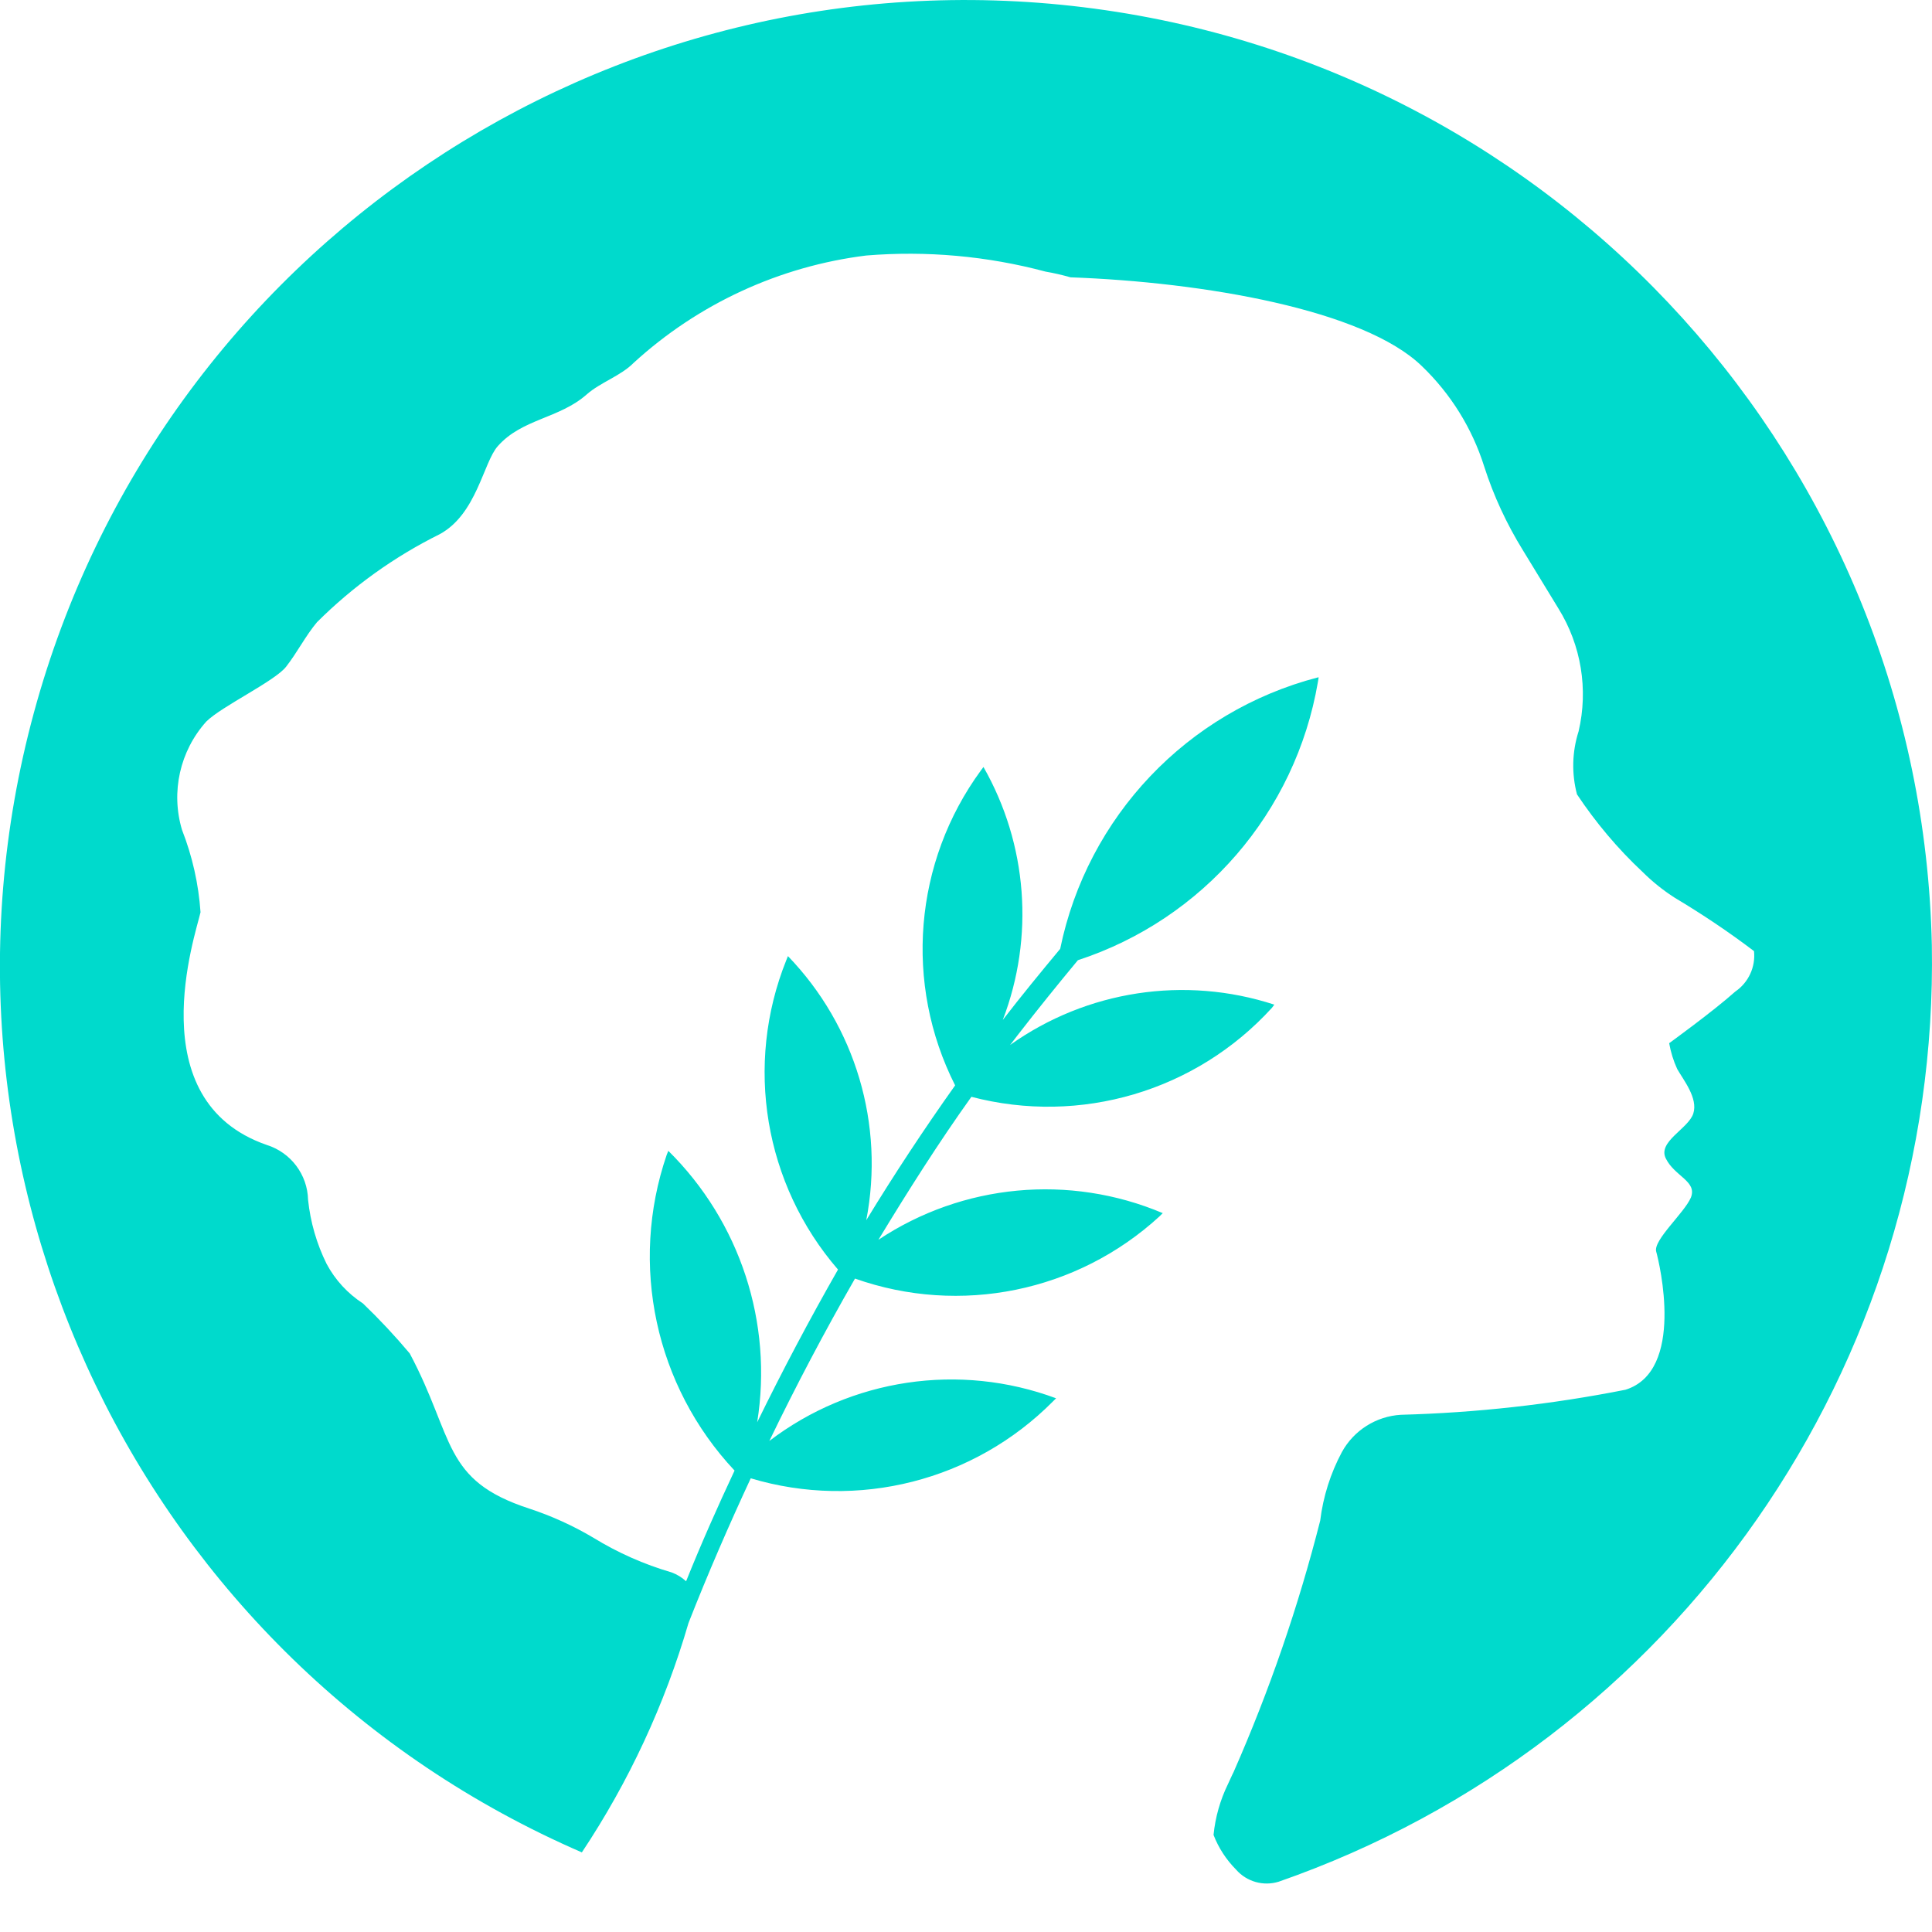
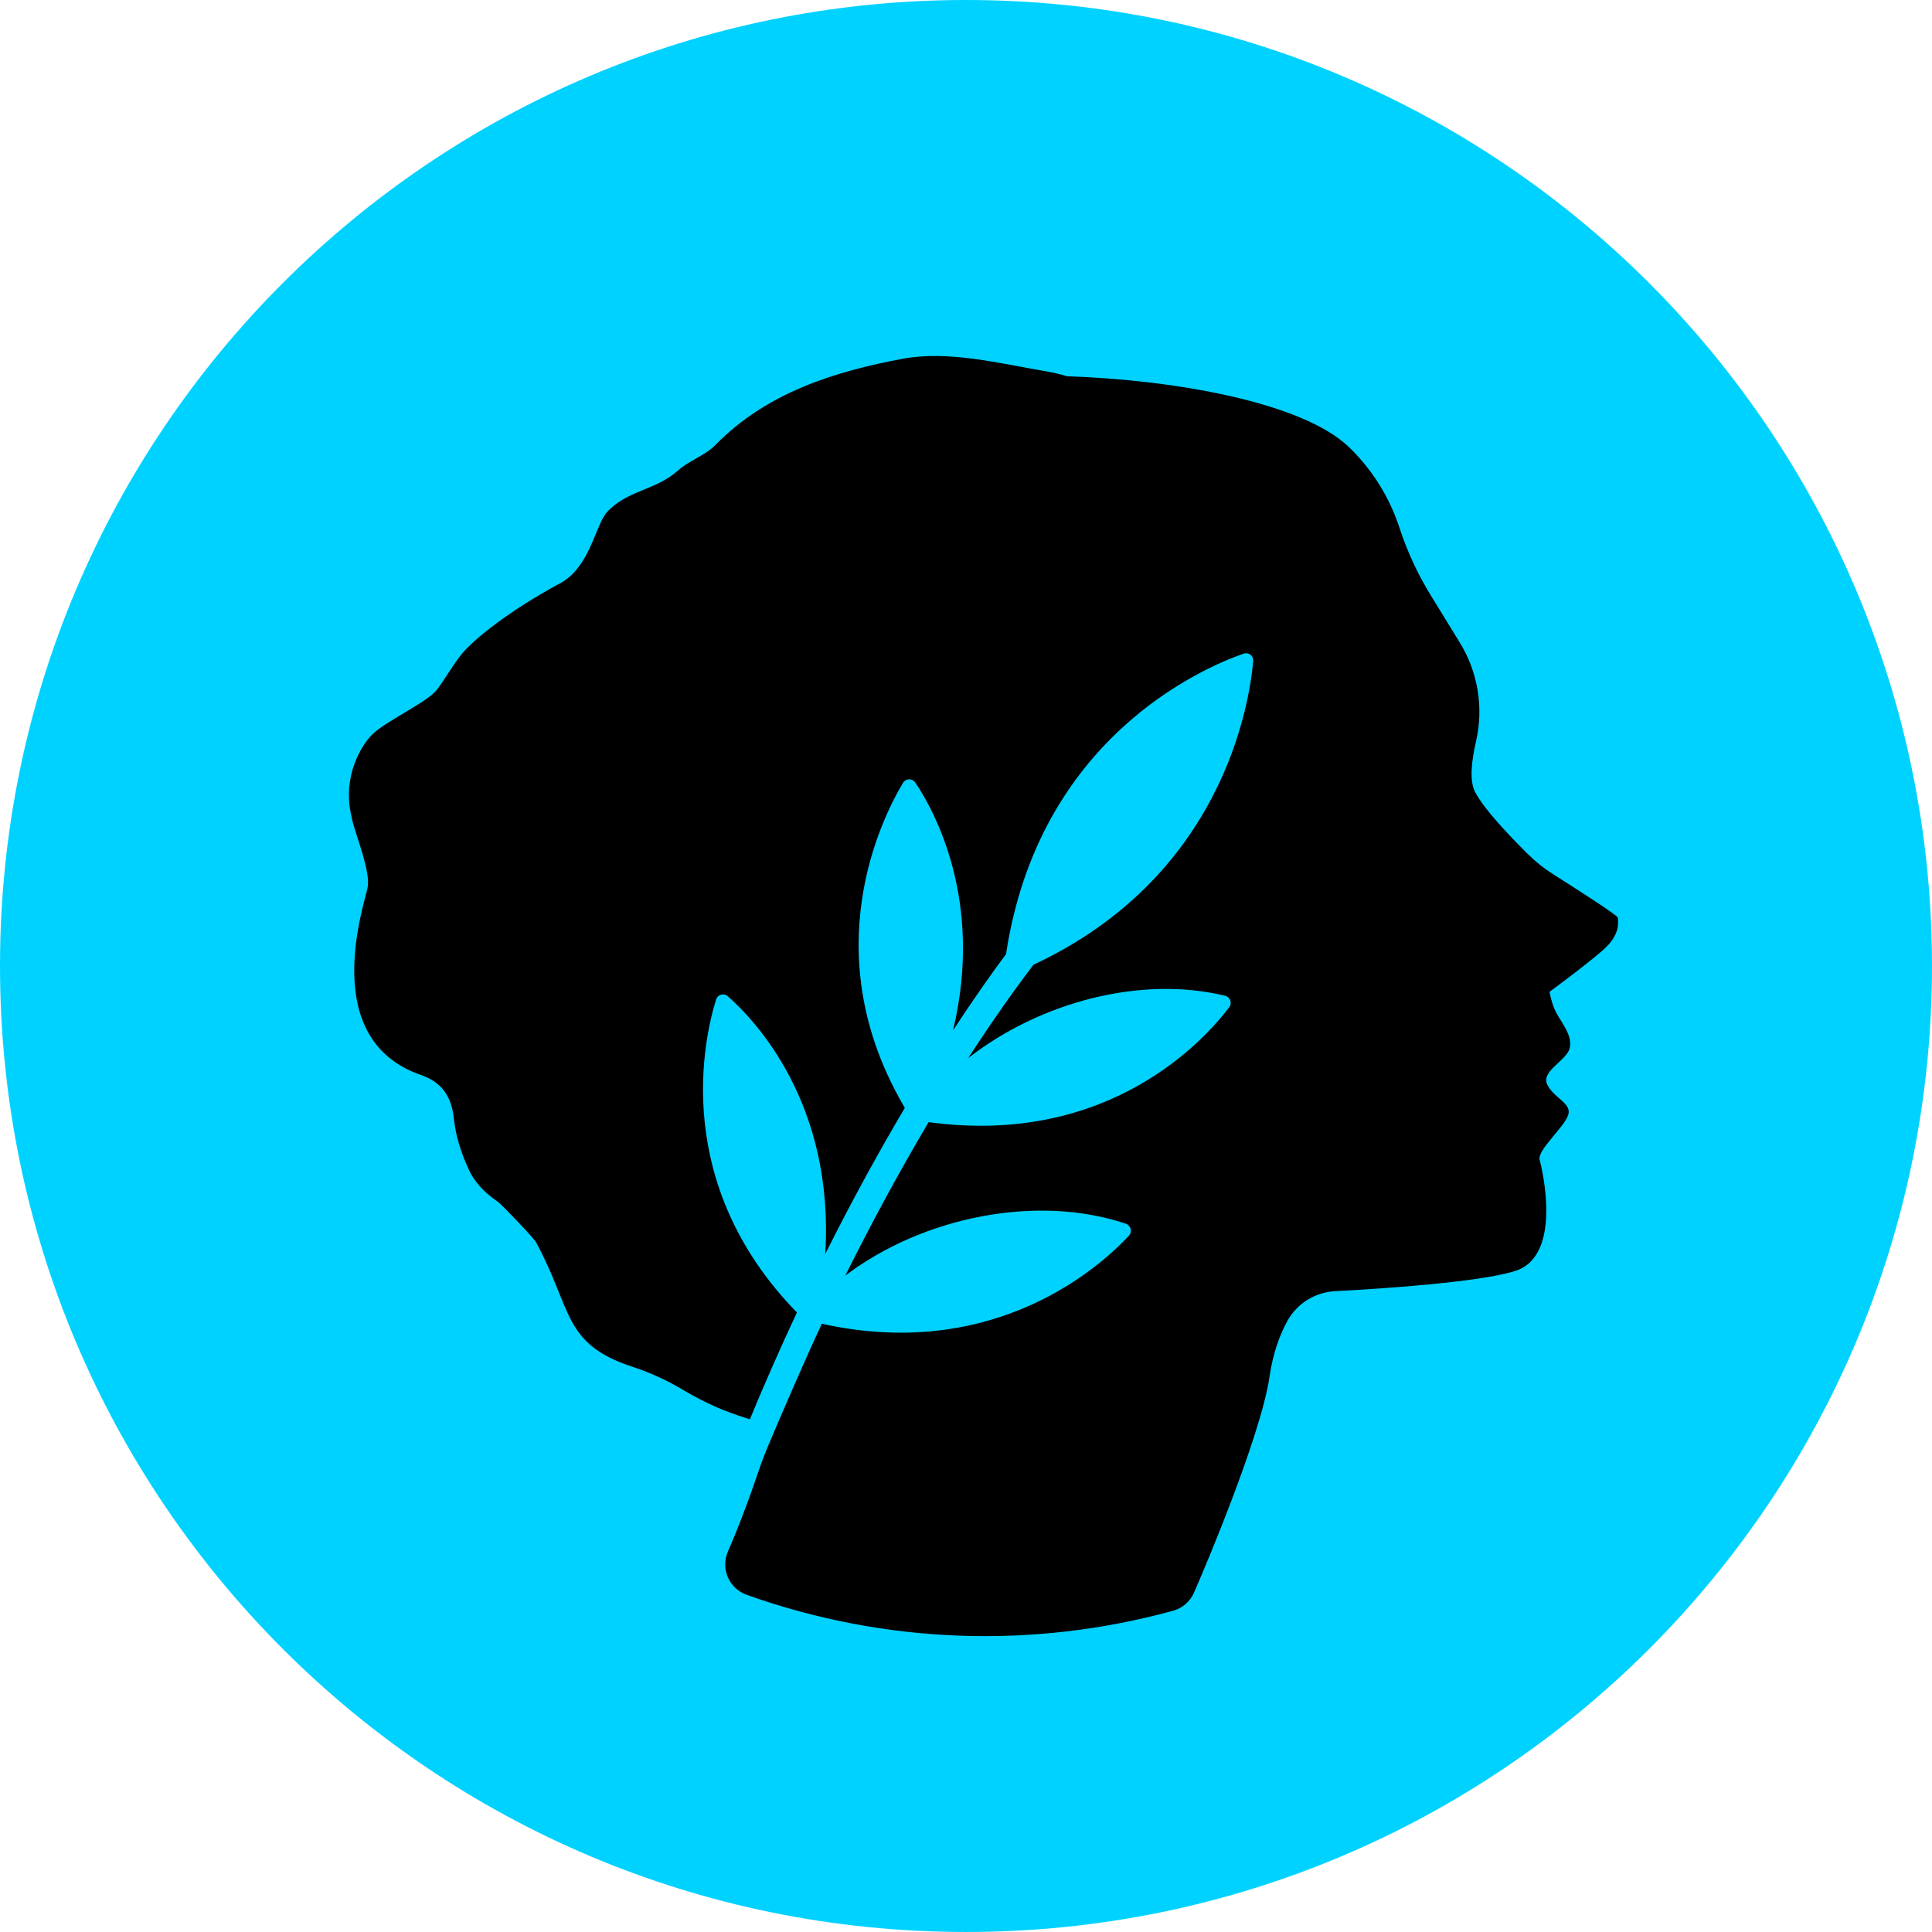
- <svg xmlns="http://www.w3.org/2000/svg" width="24" height="24" viewBox="0 0 24 24" fill="none">
-   <path d="M23.998 11.741a12 12 0 1 0-16.77 11.27 10.383 10.383 0 0 0 1.325-2.85c.24-.612.502-1.214.773-1.797a3.766 3.766 0 0 0 3.753-.954l.04-.04a3.732 3.732 0 0 0-3.562.53 32.21 32.21 0 0 1 1.064-2.017 3.746 3.746 0 0 0 3.783-.773l.04-.04a3.744 3.744 0 0 0-3.532.331c.371-.612.753-1.214 1.155-1.776A3.759 3.759 0 0 0 15.8 12.52l.03-.04a3.689 3.689 0 0 0-3.282.501l.1-.13c.241-.311.492-.622.742-.923a4.419 4.419 0 0 0 2.981-3.453l.01-.06h-.01a4.398 4.398 0 0 0-3.201 3.372c-.241.29-.482.583-.713.883a3.683 3.683 0 0 0-.24-3.142l-.03.04a3.756 3.756 0 0 0-.322 3.915 28.533 28.533 0 0 0-1.104 1.675 3.709 3.709 0 0 0-.973-3.281l-.02.05a3.744 3.744 0 0 0 .642 3.844 33.698 33.698 0 0 0-1.004 1.897 3.877 3.877 0 0 0-1.104-3.372l-.02.05a3.89 3.89 0 0 0 .843 3.922c-.212.452-.411.9-.602 1.375a.546.546 0 0 0-.18-.11c-.343-.1-.67-.245-.974-.432a4.022 4.022 0 0 0-.795-.361c-1.084-.352-.923-.873-1.484-1.927a7.987 7.987 0 0 0-.581-.621 1.336 1.336 0 0 1-.452-.492 2.341 2.341 0 0 1-.23-.795.733.733 0 0 0-.513-.682c-1.595-.552-.883-2.62-.823-2.891a3.458 3.458 0 0 0-.23-1.023 1.41 1.41 0 0 1 .301-1.345c.19-.19.853-.502.993-.683.14-.18.24-.381.382-.551a5.819 5.819 0 0 1 1.525-1.094c.461-.25.542-.893.722-1.094.301-.341.763-.341 1.104-.642.17-.15.424-.231.583-.392a5.235 5.235 0 0 1 2.89-1.334 6.554 6.554 0 0 1 2.227.2c.105.018.209.042.31.071 1.656.06 3.644.402 4.366 1.104.358.344.624.772.773 1.245.117.366.28.716.482 1.043l.441.723a2.02 2.02 0 0 1 .25 1.525 1.395 1.395 0 0 0-.02.783c.234.351.506.675.814.963.122.121.256.229.4.321.34.203.67.424.985.663a.54.54 0 0 1-.232.502c-.28.25-.822.642-.822.642.02.111.053.219.1.321.08.14.26.362.2.552-.06.19-.451.351-.34.562.11.22.39.28.31.482-.08.19-.471.53-.431.672.04.143.361 1.484-.382 1.716-.92.182-1.852.286-2.79.311a.897.897 0 0 0-.732.462 2.434 2.434 0 0 0-.27.853 19.95 19.95 0 0 1-1.075 3.121s-.03.06-.07.15a1.86 1.86 0 0 0-.18.633c.062.161.158.308.28.431a.505.505 0 0 0 .53.15 12.095 12.095 0 0 0 8.113-11.635Z" fill="#00DACC" />
+ <svg xmlns="http://www.w3.org/2000/svg" viewBox="0 0 1500 1500.01">
+   <g data-name="Capa 2">
+     <g data-name="Capa 1">
+       <path d="M1500 750c0-414.21-335.78-750-750-750S0 335.79 0 750s335.78 750 750 750 750-335.79 750-750" style="fill:#00d2ff" />
+       <path d="M1256.15 712.56c0-1.78-32.47-22.52-49.55-33.34a119.9 119.9 0 0 1-20.43-16.17c-12.79-12.64-34.09-34.74-41-48.34-4.45-8.69-2.62-24.33.84-39.25a102.4 102.4 0 0 0-12.65-76.59l-22.22-36.18a244.46 244.46 0 0 1-24.49-52.62 153 153 0 0 0-38.91-62.55c-36.15-35.26-136.2-52.62-219.31-55.39a134.68 134.68 0 0 0-15.64-3.72c-37-6.3-76.48-16.48-111.9-9.87-52.58 9.79-105.74 26.27-145.42 66.93-8 8.21-20.5 12.08-29.12 19.86-17.09 15.42-40.1 15.42-55.28 32.54-8.89 10-13 42.61-36.3 55.06-38.54 20.65-67.06 43.4-76.4 55-7.06 8.73-12.53 18.94-19.4 27.86-7 9.15-40.21 24.64-49.86 34.33s-22.59 33.27-16.78 61.13c.54 2.54 1 4.64 1.33 6.34 3.8 14.16 14.13 39.83 11.74 51.6-2.78 13.93-38.62 117.78 41.46 145.46 16.67 5.77 23.73 17 25.55 34.1 1.41 12.76 5.2 25.85 11.85 39.94 7.29 15.37 21.64 23.73 22.81 24.75 4.83 4.26 27.31 27.72 29.16 31.14 28.41 52.51 20.43 78.75 74.81 96.59a198.58 198.58 0 0 1 40 18.34 215.88 215.88 0 0 0 49 21.72c.5.14 1.26.41 2.15.73 12.08-29.19 24.33-56.88 36.54-82.94-97.89-100.38-72.15-212.84-62.76-243a5.61 5.61 0 0 1 9.07-2.54c20.54 18 83 82.93 75.67 200.14 21.6-43.14 42.61-81.08 61.8-113.47-70.64-119.72-18-224.66-1.41-252.33a5.65 5.65 0 0 1 9.53-.26c14.4 21.38 53.53 91.47 29.3 192.45 17.57-26.86 31.83-46.74 41.15-59.22 25.24-166.92 151.3-221.69 184.43-233.3a5.61 5.61 0 0 1 7.47 5.8c-3.06 34.52-24.34 167.44-170.56 235.7-17.57 23.15-34.5 47.52-50.69 72.52C807.64 777.87 886 757.3 951.1 773.1a5.68 5.68 0 0 1 3.3 8.91c-18.72 24.78-93.17 108.36-233.4 89.21-23.7 39.95-45.42 80.43-64.7 119.15 60.55-45.82 149.04-63.37 217.7-40.3a5.74 5.74 0 0 1 2.5 9.32c-21.32 23-103.42 98.27-238.4 68.38-12.65 26.74-31.52 70.71-40.73 92.44-3.17 7.47-6.09 15-8.68 22.71-6 17.7-14 39.78-23.61 61.87a25 25 0 0 0 14.72 33.46 550.24 550.24 0 0 0 331.2 12.27 24.84 24.84 0 0 0 16.18-14.35c2.27-5.39 4.51-10.49 4.51-10.49s47.08-109.36 54-157c2.73-18.73 8.17-32.78 13.78-43a44.92 44.92 0 0 1 36.91-23.19c35.88-1.9 112.28-6.91 140.07-15.72 36.94-11.73 20.92-79 18.94-86.26s17.77-24.11 21.84-33.95-10-13.21-15.73-24 14.25-18.57 17.1-28.37-6.5-20.58-10.29-27.83-5.24-16.32-5.24-16.32 27-19.79 41.38-32.28 11.69-22.78 11.66-25.21" />
+     </g>
+   </g>
</svg>
